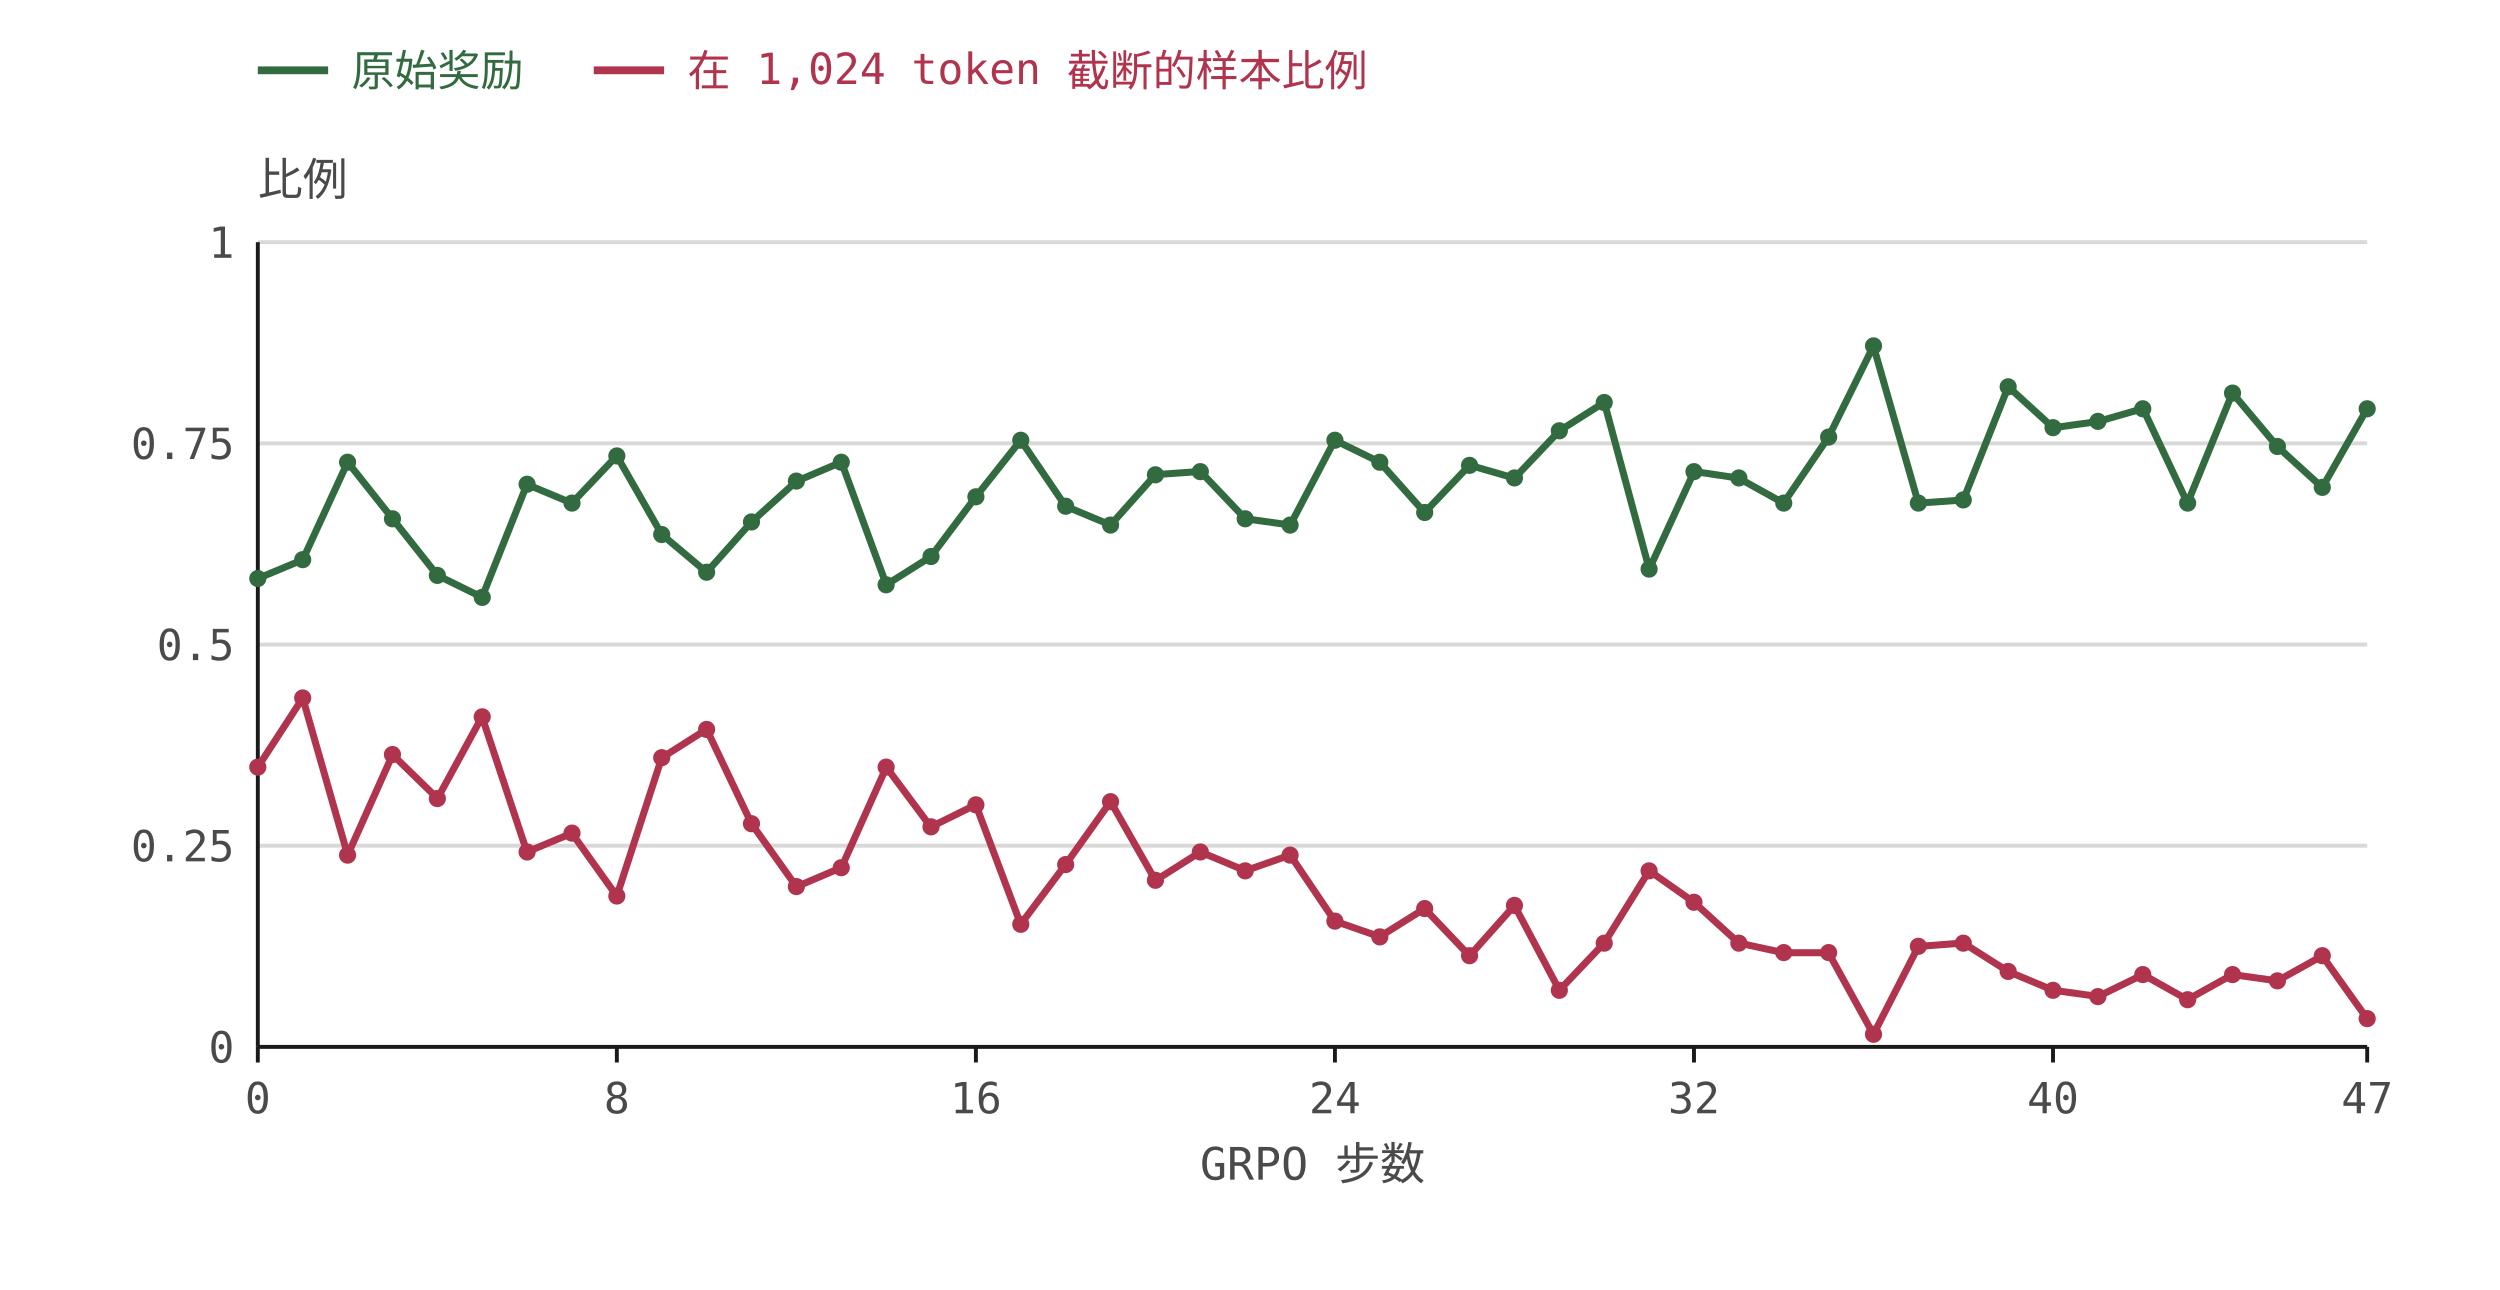
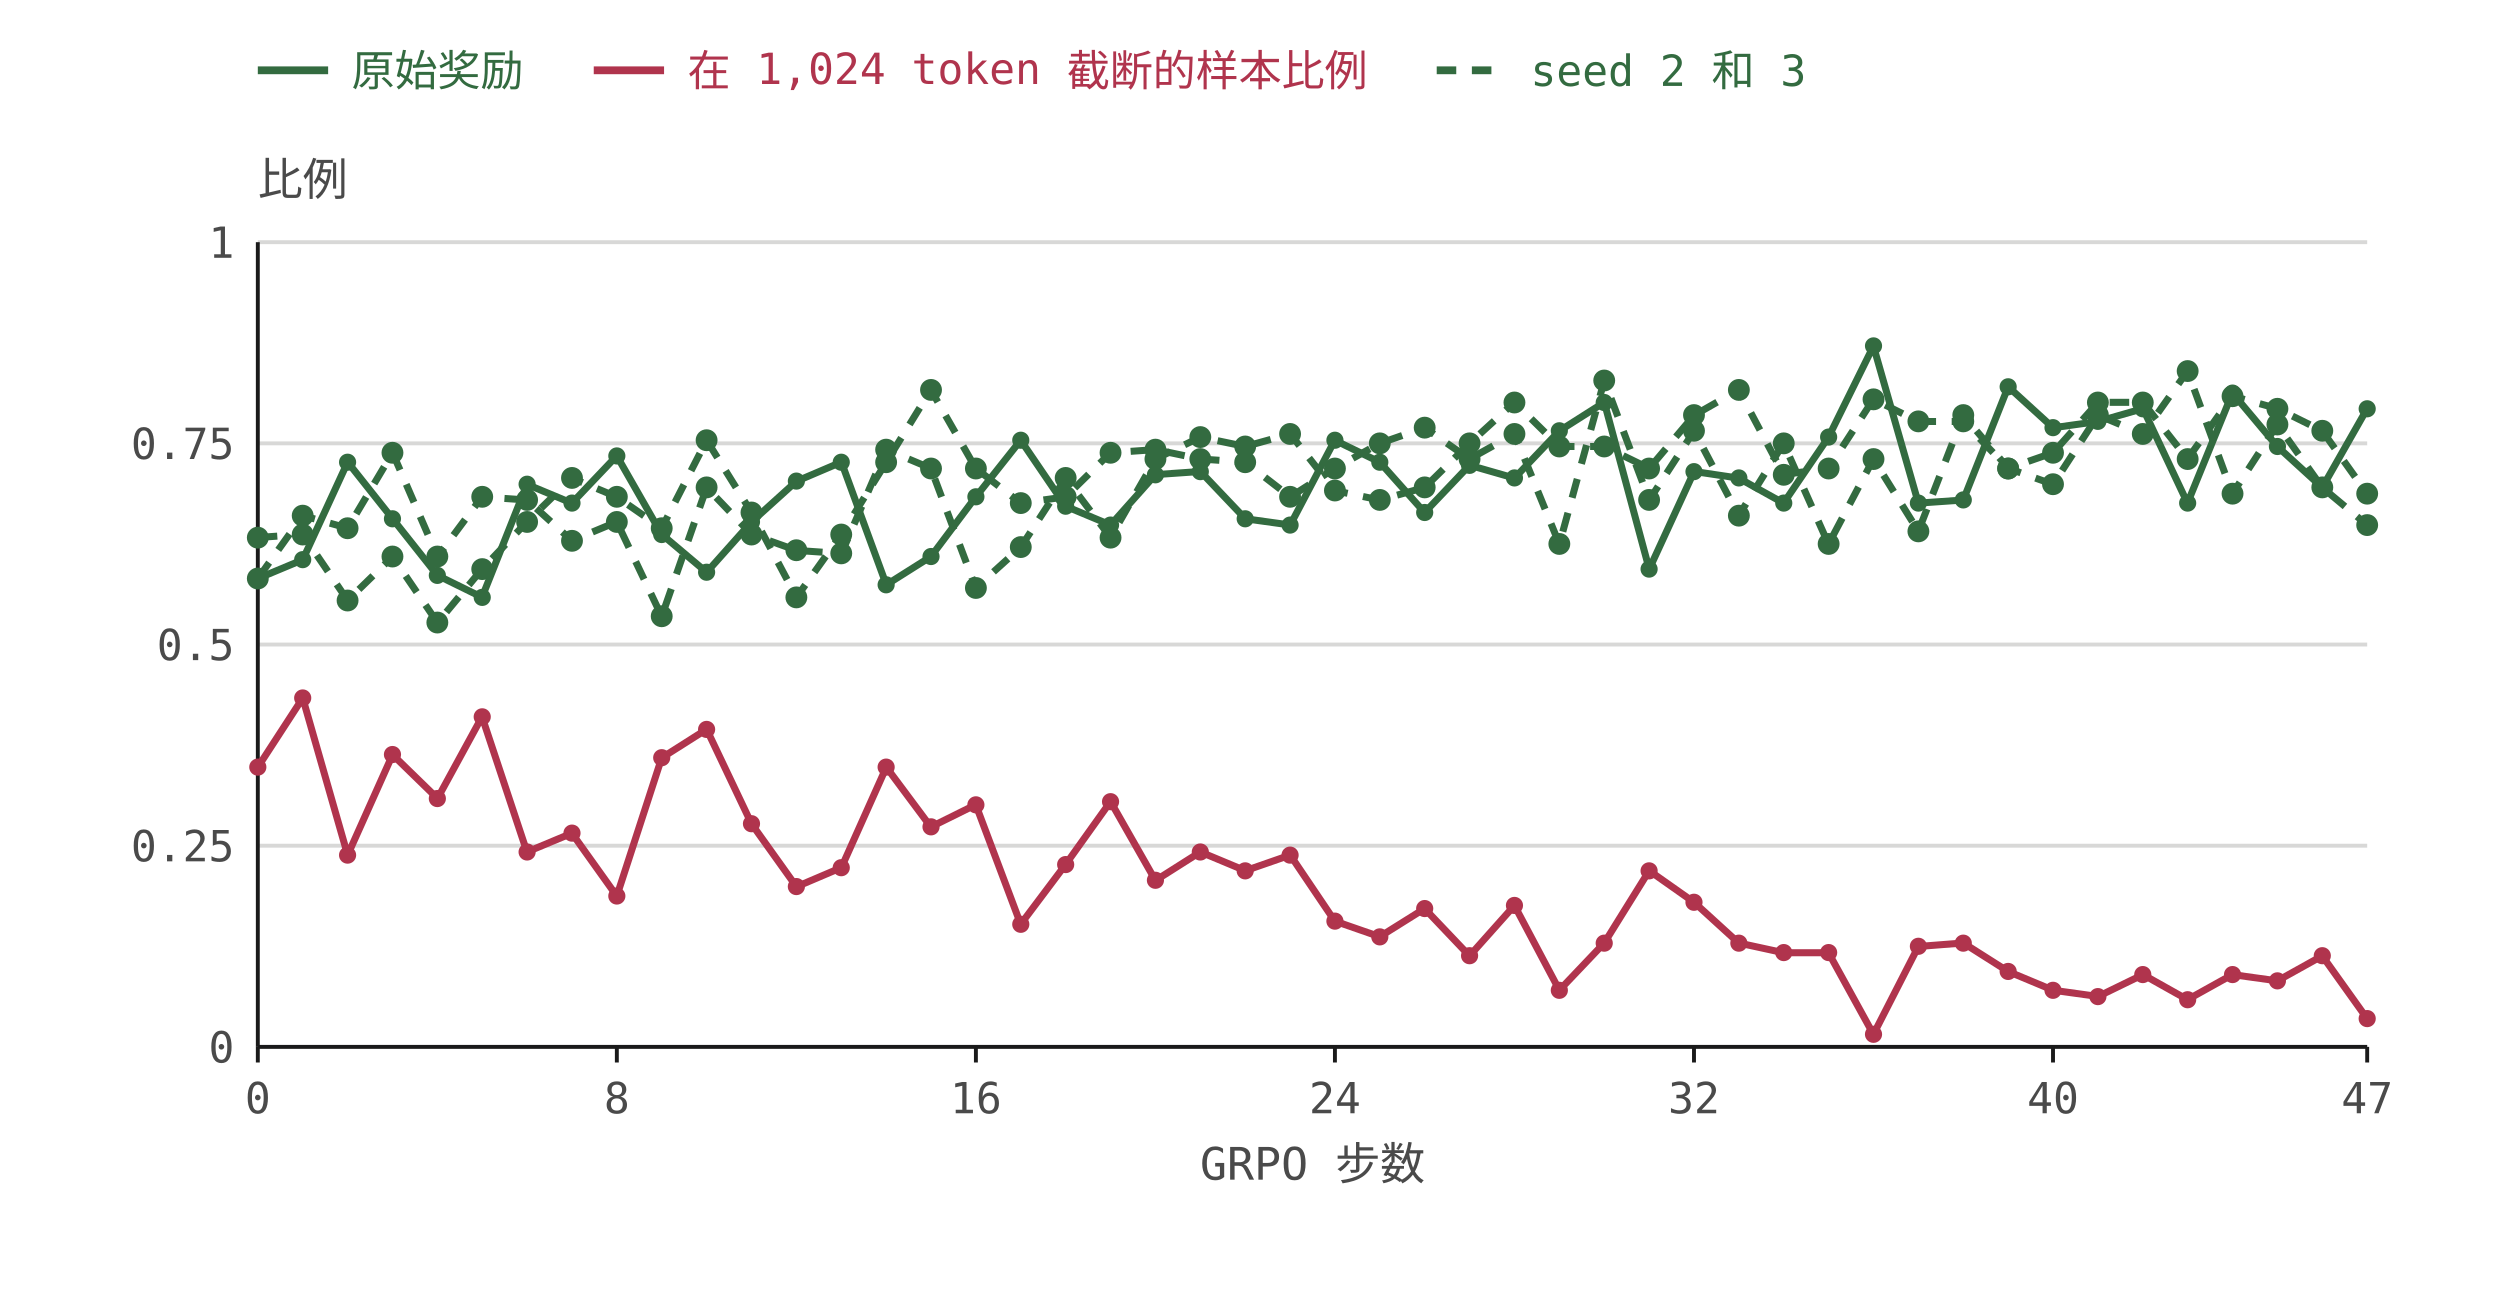
<svg xmlns="http://www.w3.org/2000/svg" viewBox="0 0 640 330" role="img" aria-labelledby="fig-7-2d-title fig-7-2d-desc" font-family="JetBrains Mono, ui-monospace, monospace">
  <line x1="66" y1="268" x2="606" y2="268" stroke="var(--m-ink-mute, #666660)" stroke-width="1" stroke-opacity="0.25" />
  <text x="60" y="272" font-size="11" text-anchor="end" fill="var(--m-ink-soft, #4a4a4a)">0</text>
  <line x1="66" y1="216.5" x2="606" y2="216.5" stroke="var(--m-ink-mute, #666660)" stroke-width="1" stroke-opacity="0.25" />
  <text x="60" y="220.5" font-size="11" text-anchor="end" fill="var(--m-ink-soft, #4a4a4a)">0.25</text>
  <line x1="66" y1="165" x2="606" y2="165" stroke="var(--m-ink-mute, #666660)" stroke-width="1" stroke-opacity="0.25" />
  <text x="60" y="169" font-size="11" text-anchor="end" fill="var(--m-ink-soft, #4a4a4a)">0.5</text>
  <line x1="66" y1="113.5" x2="606" y2="113.5" stroke="var(--m-ink-mute, #666660)" stroke-width="1" stroke-opacity="0.25" />
  <text x="60" y="117.5" font-size="11" text-anchor="end" fill="var(--m-ink-soft, #4a4a4a)">0.75</text>
  <line x1="66" y1="62" x2="606" y2="62" stroke="var(--m-ink-mute, #666660)" stroke-width="1" stroke-opacity="0.25" />
  <text x="60" y="66" font-size="11" text-anchor="end" fill="var(--m-ink-soft, #4a4a4a)">1</text>
  <line x1="66" y1="268" x2="606" y2="268" stroke="var(--m-ink, #1a1a1a)" stroke-width="1" />
  <line x1="66" y1="62" x2="66" y2="268" stroke="var(--m-ink, #1a1a1a)" stroke-width="1" />
  <line x1="66" y1="268" x2="66" y2="272" stroke="var(--m-ink, #1a1a1a)" stroke-width="1" />
  <text x="66" y="285" font-size="11" text-anchor="middle" fill="var(--m-ink-soft, #4a4a4a)">0</text>
  <line x1="157.91" y1="268" x2="157.91" y2="272" stroke="var(--m-ink, #1a1a1a)" stroke-width="1" />
  <text x="157.91" y="285" font-size="11" text-anchor="middle" fill="var(--m-ink-soft, #4a4a4a)">8</text>
  <line x1="249.83" y1="268" x2="249.83" y2="272" stroke="var(--m-ink, #1a1a1a)" stroke-width="1" />
  <text x="249.83" y="285" font-size="11" text-anchor="middle" fill="var(--m-ink-soft, #4a4a4a)">16</text>
  <line x1="341.74" y1="268" x2="341.74" y2="272" stroke="var(--m-ink, #1a1a1a)" stroke-width="1" />
  <text x="341.74" y="285" font-size="11" text-anchor="middle" fill="var(--m-ink-soft, #4a4a4a)">24</text>
  <line x1="433.66" y1="268" x2="433.66" y2="272" stroke="var(--m-ink, #1a1a1a)" stroke-width="1" />
  <text x="433.66" y="285" font-size="11" text-anchor="middle" fill="var(--m-ink-soft, #4a4a4a)">32</text>
  <line x1="525.57" y1="268" x2="525.57" y2="272" stroke="var(--m-ink, #1a1a1a)" stroke-width="1" />
  <text x="525.57" y="285" font-size="11" text-anchor="middle" fill="var(--m-ink-soft, #4a4a4a)">40</text>
  <line x1="606" y1="268" x2="606" y2="272" stroke="var(--m-ink, #1a1a1a)" stroke-width="1" />
  <text x="606" y="285" font-size="11" text-anchor="middle" fill="var(--m-ink-soft, #4a4a4a)">47</text>
  <text x="336" y="302" font-size="11.5" text-anchor="middle" class="m-serif" fill="var(--m-ink-soft, #4a4a4a)">GRPO 步数</text>
  <text x="66" y="50" font-size="11.5" class="m-serif" fill="var(--m-ink-soft, #4a4a4a)">比例</text>
  <path d="M66.0 148.1 L77.5 143.3 L89.0 118.3 L100.5 132.8 L112.0 147.3 L123.4 152.9 L134.9 124.0 L146.4 128.8 L157.9 116.7 L169.4 136.8 L180.9 146.5 L192.4 133.6 L203.9 123.2 L215.4 118.3 L226.9 149.7 L238.3 142.5 L249.8 127.2 L261.3 112.7 L272.8 129.6 L284.3 134.4 L295.8 121.5 L307.3 120.7 L318.8 132.8 L330.3 134.4 L341.7 112.7 L353.2 118.3 L364.7 131.2 L376.2 119.1 L387.7 122.4 L399.2 110.3 L410.7 103.0 L422.2 145.7 L433.7 120.7 L445.1 122.4 L456.6 128.8 L468.1 111.9 L479.6 88.6 L491.1 128.8 L502.6 128.0 L514.1 99.0 L525.6 109.5 L537.1 107.9 L548.6 104.6 L560.0 128.8 L571.5 100.6 L583.0 114.3 L594.5 124.8 L606.0 104.6" fill="none" stroke="var(--m-green-ink, #336b40)" stroke-width="1.8" stroke-linejoin="round" />
  <circle cx="66" cy="148.1" r="2.2" fill="var(--m-green-ink, #336b40)" />
  <circle cx="77.49" cy="143.27" r="2.2" fill="var(--m-green-ink, #336b40)" />
  <circle cx="88.98" cy="118.33" r="2.2" fill="var(--m-green-ink, #336b40)" />
  <circle cx="100.47" cy="132.81" r="2.2" fill="var(--m-green-ink, #336b40)" />
  <circle cx="111.96" cy="147.3" r="2.2" fill="var(--m-green-ink, #336b40)" />
  <circle cx="123.45" cy="152.93" r="2.2" fill="var(--m-green-ink, #336b40)" />
  <circle cx="134.94" cy="123.96" r="2.2" fill="var(--m-green-ink, #336b40)" />
  <circle cx="146.43" cy="128.79" r="2.2" fill="var(--m-green-ink, #336b40)" />
  <circle cx="157.91" cy="116.72" r="2.2" fill="var(--m-green-ink, #336b40)" />
  <circle cx="169.4" cy="136.84" r="2.2" fill="var(--m-green-ink, #336b40)" />
  <circle cx="180.89" cy="146.49" r="2.2" fill="var(--m-green-ink, #336b40)" />
  <circle cx="192.38" cy="133.62" r="2.2" fill="var(--m-green-ink, #336b40)" />
  <circle cx="203.87" cy="123.16" r="2.2" fill="var(--m-green-ink, #336b40)" />
  <circle cx="215.36" cy="118.33" r="2.2" fill="var(--m-green-ink, #336b40)" />
  <circle cx="226.85" cy="149.71" r="2.2" fill="var(--m-green-ink, #336b40)" />
  <circle cx="238.34" cy="142.47" r="2.2" fill="var(--m-green-ink, #336b40)" />
  <circle cx="249.83" cy="127.18" r="2.2" fill="var(--m-green-ink, #336b40)" />
  <circle cx="261.32" cy="112.7" r="2.2" fill="var(--m-green-ink, #336b40)" />
  <circle cx="272.81" cy="129.59" r="2.2" fill="var(--m-green-ink, #336b40)" />
  <circle cx="284.3" cy="134.42" r="2.2" fill="var(--m-green-ink, #336b40)" />
  <circle cx="295.79" cy="121.55" r="2.2" fill="var(--m-green-ink, #336b40)" />
  <circle cx="307.28" cy="120.74" r="2.2" fill="var(--m-green-ink, #336b40)" />
  <circle cx="318.77" cy="132.81" r="2.2" fill="var(--m-green-ink, #336b40)" />
  <circle cx="330.26" cy="134.42" r="2.2" fill="var(--m-green-ink, #336b40)" />
  <circle cx="341.74" cy="112.7" r="2.2" fill="var(--m-green-ink, #336b40)" />
  <circle cx="353.23" cy="118.33" r="2.2" fill="var(--m-green-ink, #336b40)" />
  <circle cx="364.72" cy="131.2" r="2.2" fill="var(--m-green-ink, #336b40)" />
  <circle cx="376.21" cy="119.13" r="2.2" fill="var(--m-green-ink, #336b40)" />
  <circle cx="387.7" cy="122.35" r="2.2" fill="var(--m-green-ink, #336b40)" />
  <circle cx="399.19" cy="110.28" r="2.2" fill="var(--m-green-ink, #336b40)" />
  <circle cx="410.68" cy="103.04" r="2.2" fill="var(--m-green-ink, #336b40)" />
  <circle cx="422.17" cy="145.69" r="2.2" fill="var(--m-green-ink, #336b40)" />
  <circle cx="433.66" cy="120.74" r="2.2" fill="var(--m-green-ink, #336b40)" />
  <circle cx="445.15" cy="122.35" r="2.2" fill="var(--m-green-ink, #336b40)" />
  <circle cx="456.64" cy="128.79" r="2.2" fill="var(--m-green-ink, #336b40)" />
  <circle cx="468.13" cy="111.89" r="2.2" fill="var(--m-green-ink, #336b40)" />
  <circle cx="479.62" cy="88.55" r="2.2" fill="var(--m-green-ink, #336b40)" />
  <circle cx="491.11" cy="128.79" r="2.2" fill="var(--m-green-ink, #336b40)" />
  <circle cx="502.6" cy="127.98" r="2.2" fill="var(--m-green-ink, #336b40)" />
  <circle cx="514.09" cy="99.02" r="2.2" fill="var(--m-green-ink, #336b40)" />
  <circle cx="525.57" cy="109.48" r="2.2" fill="var(--m-green-ink, #336b40)" />
  <circle cx="537.06" cy="107.87" r="2.2" fill="var(--m-green-ink, #336b40)" />
  <circle cx="548.55" cy="104.65" r="2.2" fill="var(--m-green-ink, #336b40)" />
  <circle cx="560.04" cy="128.79" r="2.2" fill="var(--m-green-ink, #336b40)" />
  <circle cx="571.53" cy="100.63" r="2.2" fill="var(--m-green-ink, #336b40)" />
  <circle cx="583.02" cy="114.3" r="2.2" fill="var(--m-green-ink, #336b40)" />
  <circle cx="594.51" cy="124.77" r="2.2" fill="var(--m-green-ink, #336b40)" />
  <circle cx="606" cy="104.65" r="2.2" fill="var(--m-green-ink, #336b40)" />
  <path d="M66.0 196.4 L77.5 178.7 L89.0 218.9 L100.5 193.2 L112.0 204.4 L123.4 183.5 L134.9 218.1 L146.4 213.3 L157.9 229.4 L169.4 194.0 L180.9 186.7 L192.4 210.9 L203.9 227.0 L215.4 222.1 L226.9 196.4 L238.3 211.7 L249.8 206.0 L261.3 236.6 L272.8 221.3 L284.3 205.2 L295.8 225.4 L307.3 218.1 L318.8 222.9 L330.3 218.9 L341.7 235.8 L353.2 239.8 L364.7 232.6 L376.2 244.7 L387.7 231.8 L399.2 253.5 L410.7 241.4 L422.2 222.9 L433.7 231.0 L445.1 241.4 L456.6 243.9 L468.1 243.9 L479.6 264.8 L491.1 242.3 L502.6 241.4 L514.1 248.7 L525.6 253.5 L537.1 255.1 L548.6 249.5 L560.0 255.9 L571.5 249.5 L583.0 251.1 L594.5 244.7 L606.0 260.8" fill="none" stroke="var(--m-rose-ink, #b0344d)" stroke-width="1.8" stroke-linejoin="round" />
  <circle cx="66" cy="196.38" r="2.2" fill="var(--m-rose-ink, #b0344d)" />
  <circle cx="77.49" cy="178.68" r="2.2" fill="var(--m-rose-ink, #b0344d)" />
  <circle cx="88.98" cy="218.91" r="2.2" fill="var(--m-rose-ink, #b0344d)" />
  <circle cx="100.47" cy="193.16" r="2.2" fill="var(--m-rose-ink, #b0344d)" />
  <circle cx="111.96" cy="204.43" r="2.2" fill="var(--m-rose-ink, #b0344d)" />
  <circle cx="123.45" cy="183.51" r="2.2" fill="var(--m-rose-ink, #b0344d)" />
  <circle cx="134.94" cy="218.11" r="2.2" fill="var(--m-rose-ink, #b0344d)" />
  <circle cx="146.43" cy="213.28" r="2.2" fill="var(--m-rose-ink, #b0344d)" />
  <circle cx="157.91" cy="229.38" r="2.2" fill="var(--m-rose-ink, #b0344d)" />
  <circle cx="169.4" cy="193.97" r="2.2" fill="var(--m-rose-ink, #b0344d)" />
  <circle cx="180.89" cy="186.73" r="2.2" fill="var(--m-rose-ink, #b0344d)" />
  <circle cx="192.38" cy="210.87" r="2.2" fill="var(--m-rose-ink, #b0344d)" />
  <circle cx="203.87" cy="226.96" r="2.2" fill="var(--m-rose-ink, #b0344d)" />
  <circle cx="215.36" cy="222.13" r="2.2" fill="var(--m-rose-ink, #b0344d)" />
  <circle cx="226.85" cy="196.38" r="2.2" fill="var(--m-rose-ink, #b0344d)" />
  <circle cx="238.34" cy="211.67" r="2.2" fill="var(--m-rose-ink, #b0344d)" />
  <circle cx="249.83" cy="206.04" r="2.2" fill="var(--m-rose-ink, #b0344d)" />
  <circle cx="261.32" cy="236.62" r="2.2" fill="var(--m-rose-ink, #b0344d)" />
  <circle cx="272.81" cy="221.33" r="2.2" fill="var(--m-rose-ink, #b0344d)" />
  <circle cx="284.3" cy="205.23" r="2.2" fill="var(--m-rose-ink, #b0344d)" />
  <circle cx="295.79" cy="225.35" r="2.2" fill="var(--m-rose-ink, #b0344d)" />
  <circle cx="307.28" cy="218.11" r="2.2" fill="var(--m-rose-ink, #b0344d)" />
  <circle cx="318.77" cy="222.94" r="2.2" fill="var(--m-rose-ink, #b0344d)" />
  <circle cx="330.26" cy="218.91" r="2.2" fill="var(--m-rose-ink, #b0344d)" />
  <circle cx="341.74" cy="235.81" r="2.2" fill="var(--m-rose-ink, #b0344d)" />
  <circle cx="353.23" cy="239.84" r="2.2" fill="var(--m-rose-ink, #b0344d)" />
  <circle cx="364.72" cy="232.59" r="2.2" fill="var(--m-rose-ink, #b0344d)" />
  <circle cx="376.21" cy="244.66" r="2.2" fill="var(--m-rose-ink, #b0344d)" />
  <circle cx="387.7" cy="231.79" r="2.2" fill="var(--m-rose-ink, #b0344d)" />
  <circle cx="399.19" cy="253.52" r="2.2" fill="var(--m-rose-ink, #b0344d)" />
  <circle cx="410.68" cy="241.45" r="2.2" fill="var(--m-rose-ink, #b0344d)" />
  <circle cx="422.17" cy="222.94" r="2.2" fill="var(--m-rose-ink, #b0344d)" />
  <circle cx="433.66" cy="230.98" r="2.2" fill="var(--m-rose-ink, #b0344d)" />
  <circle cx="445.15" cy="241.45" r="2.2" fill="var(--m-rose-ink, #b0344d)" />
  <circle cx="456.64" cy="243.86" r="2.2" fill="var(--m-rose-ink, #b0344d)" />
  <circle cx="468.13" cy="243.86" r="2.2" fill="var(--m-rose-ink, #b0344d)" />
  <circle cx="479.62" cy="264.78" r="2.2" fill="var(--m-rose-ink, #b0344d)" />
  <circle cx="491.11" cy="242.25" r="2.2" fill="var(--m-rose-ink, #b0344d)" />
  <circle cx="502.6" cy="241.45" r="2.2" fill="var(--m-rose-ink, #b0344d)" />
  <circle cx="514.09" cy="248.69" r="2.2" fill="var(--m-rose-ink, #b0344d)" />
  <circle cx="525.57" cy="253.52" r="2.2" fill="var(--m-rose-ink, #b0344d)" />
  <circle cx="537.06" cy="255.13" r="2.2" fill="var(--m-rose-ink, #b0344d)" />
  <circle cx="548.55" cy="249.49" r="2.2" fill="var(--m-rose-ink, #b0344d)" />
  <circle cx="560.04" cy="255.93" r="2.2" fill="var(--m-rose-ink, #b0344d)" />
  <circle cx="571.53" cy="249.49" r="2.2" fill="var(--m-rose-ink, #b0344d)" />
  <circle cx="583.02" cy="251.1" r="2.2" fill="var(--m-rose-ink, #b0344d)" />
  <circle cx="594.51" cy="244.66" r="2.2" fill="var(--m-rose-ink, #b0344d)" />
  <circle cx="606" cy="260.76" r="2.2" fill="var(--m-rose-ink, #b0344d)" />
+   <path d="M66.0 148.1 L77.5 132.0 L89.0 135.2 L100.5 115.9 L112.0 142.5 L123.4 127.2 L134.9 128.0 L146.4 138.4 L157.9 133.6 L169.4 157.8 L180.9 124.8 L192.4 136.8 L203.9 140.9 L215.4 141.7 L226.9 115.1 L238.3 119.9 L249.8 150.5 L261.3 140.1 L272.8 122.4 L284.3 137.6 L295.8 117.5 L307.3 111.9 L318.8 114.3 L330.3 111.1 L341.7 125.6 L353.2 128.0 L364.7 124.8 L376.2 113.5 L387.7 103.0 L399.2 114.3 L410.7 114.3 L422.2 119.9 L433.7 106.3 L445.1 99.8 L456.6 121.5 L468.1 119.9 L479.6 102.2 L491.1 107.9 L502.6 107.9 L514.1 119.9 L525.6 124.0 L537.1 106.3 L548.6 111.1 L560.0 95.0 L571.5 126.4 L583.0 108.7 L594.5 124.8 L606.0 134.4" fill="none" stroke="var(--m-green-ink, #336b40)" stroke-width="1.8" stroke-dasharray="5 4" stroke-linejoin="round" />
+   <circle cx="66" cy="148.1" r="2.8" fill="var(--m-green-ink, #336b40)" />
+   <circle cx="77.49" cy="132.01" r="2.8" fill="var(--m-green-ink, #336b40)" />
+   <circle cx="88.98" cy="135.23" r="2.8" fill="var(--m-green-ink, #336b40)" />
+   <circle cx="100.47" cy="115.91" r="2.8" fill="var(--m-green-ink, #336b40)" />
+   <circle cx="111.96" cy="142.47" r="2.8" fill="var(--m-green-ink, #336b40)" />
+   <circle cx="123.45" cy="127.18" r="2.8" fill="var(--m-green-ink, #336b40)" />
+   <circle cx="134.94" cy="127.98" r="2.8" fill="var(--m-green-ink, #336b40)" />
+   <circle cx="146.43" cy="138.45" r="2.8" fill="var(--m-green-ink, #336b40)" />
+   <circle cx="157.91" cy="133.62" r="2.8" fill="var(--m-green-ink, #336b40)" />
+   <circle cx="169.4" cy="157.76" r="2.8" fill="var(--m-green-ink, #336b40)" />
+   <circle cx="180.89" cy="124.77" r="2.8" fill="var(--m-green-ink, #336b40)" />
+   <circle cx="192.38" cy="136.84" r="2.8" fill="var(--m-green-ink, #336b40)" />
+   <circle cx="203.87" cy="140.86" r="2.8" fill="var(--m-green-ink, #336b40)" />
+   <circle cx="215.36" cy="141.66" r="2.8" fill="var(--m-green-ink, #336b40)" />
+   <circle cx="226.85" cy="115.11" r="2.8" fill="var(--m-green-ink, #336b40)" />
+   <circle cx="238.34" cy="119.94" r="2.8" fill="var(--m-green-ink, #336b40)" />
+   <circle cx="249.83" cy="150.52" r="2.8" fill="var(--m-green-ink, #336b40)" />
+   <circle cx="261.32" cy="140.05" r="2.8" fill="var(--m-green-ink, #336b40)" />
+   <circle cx="272.81" cy="122.35" r="2.8" fill="var(--m-green-ink, #336b40)" />
+   <circle cx="284.3" cy="137.64" r="2.8" fill="var(--m-green-ink, #336b40)" />
+   <circle cx="295.79" cy="117.52" r="2.8" fill="var(--m-green-ink, #336b40)" />
+   <circle cx="307.28" cy="111.89" r="2.8" fill="var(--m-green-ink, #336b40)" />
+   <circle cx="318.77" cy="114.3" r="2.8" fill="var(--m-green-ink, #336b40)" />
+   <circle cx="330.26" cy="111.09" r="2.8" fill="var(--m-green-ink, #336b40)" />
+   <circle cx="341.74" cy="125.57" r="2.8" fill="var(--m-green-ink, #336b40)" />
+   <circle cx="353.23" cy="127.98" r="2.8" fill="var(--m-green-ink, #336b40)" />
+   <circle cx="364.72" cy="124.77" r="2.8" fill="var(--m-green-ink, #336b40)" />
+   <circle cx="376.21" cy="113.5" r="2.8" fill="var(--m-green-ink, #336b40)" />
+   <circle cx="387.7" cy="103.04" r="2.8" fill="var(--m-green-ink, #336b40)" />
+   <circle cx="399.19" cy="114.3" r="2.8" fill="var(--m-green-ink, #336b40)" />
+   <circle cx="410.68" cy="114.3" r="2.8" fill="var(--m-green-ink, #336b40)" />
+   <circle cx="422.17" cy="119.94" r="2.8" fill="var(--m-green-ink, #336b40)" />
+   <circle cx="433.66" cy="106.26" r="2.8" fill="var(--m-green-ink, #336b40)" />
+   <circle cx="445.15" cy="99.82" r="2.8" fill="var(--m-green-ink, #336b40)" />
+   <circle cx="456.64" cy="121.55" r="2.8" fill="var(--m-green-ink, #336b40)" />
+   <circle cx="468.13" cy="119.94" r="2.8" fill="var(--m-green-ink, #336b40)" />
+   <circle cx="479.62" cy="102.23" r="2.8" fill="var(--m-green-ink, #336b40)" />
+   <circle cx="491.11" cy="107.87" r="2.8" fill="var(--m-green-ink, #336b40)" />
+   <circle cx="502.6" cy="107.87" r="2.8" fill="var(--m-green-ink, #336b40)" />
+   <circle cx="514.09" cy="119.94" r="2.8" fill="var(--m-green-ink, #336b40)" />
+   <circle cx="525.57" cy="123.96" r="2.8" fill="var(--m-green-ink, #336b40)" />
+   <circle cx="537.06" cy="106.26" r="2.8" fill="var(--m-green-ink, #336b40)" />
+   <circle cx="548.55" cy="111.09" r="2.8" fill="var(--m-green-ink, #336b40)" />
+   <circle cx="560.04" cy="94.99" r="2.8" fill="var(--m-green-ink, #336b40)" />
+   <circle cx="571.53" cy="126.38" r="2.8" fill="var(--m-green-ink, #336b40)" />
+   <circle cx="583.02" cy="108.67" r="2.8" fill="var(--m-green-ink, #336b40)" />
+   <circle cx="594.51" cy="124.77" r="2.8" fill="var(--m-green-ink, #336b40)" />
+   <circle cx="606" cy="134.42" r="2.8" fill="var(--m-green-ink, #336b40)" />
+   <path d="M66.0 137.6 L77.5 136.8 L89.0 153.7 L100.5 142.5 L112.0 159.4 L123.4 145.7 L134.9 133.6 L146.4 122.4 L157.9 127.2 L169.4 135.2 L180.9 112.7 L192.4 131.2 L203.9 152.9 L215.4 136.8 L226.9 118.3 L238.3 99.8 L249.8 119.9 L261.3 128.8 L272.8 127.2 L284.3 115.9 L295.8 115.1 L307.3 117.5 L318.8 118.3 L330.3 127.2 L341.7 119.9 L353.2 113.5 L364.7 109.5 L376.2 117.5 L387.7 111.1 L399.2 139.3 L410.7 97.4 L422.2 128.0 L433.7 110.3 L445.1 132.0 L456.6 113.5 L468.1 139.3 L479.6 117.5 L491.1 136.0 L502.6 106.3 L514.1 119.9 L525.6 115.9 L537.1 103.0 L548.6 103.0 L560.0 117.5 L571.5 101.4 L583.0 104.6 L594.5 110.3 L606.0 126.4" fill="none" stroke="var(--m-green-ink, #336b40)" stroke-width="1.8" stroke-dasharray="5 4" stroke-linejoin="round" />
+   <circle cx="66" cy="137.64" r="2.8" fill="var(--m-green-ink, #336b40)" />
+   <circle cx="77.49" cy="136.84" r="2.8" fill="var(--m-green-ink, #336b40)" />
+   <circle cx="88.98" cy="153.73" r="2.8" fill="var(--m-green-ink, #336b40)" />
+   <circle cx="100.47" cy="142.47" r="2.8" fill="var(--m-green-ink, #336b40)" />
+   <circle cx="111.96" cy="159.37" r="2.8" fill="var(--m-green-ink, #336b40)" />
+   <circle cx="123.45" cy="145.69" r="2.8" fill="var(--m-green-ink, #336b40)" />
+   <circle cx="134.94" cy="133.62" r="2.8" fill="var(--m-green-ink, #336b40)" />
+   <circle cx="146.43" cy="122.35" r="2.8" fill="var(--m-green-ink, #336b40)" />
+   <circle cx="157.91" cy="127.18" r="2.8" fill="var(--m-green-ink, #336b40)" />
+   <circle cx="169.4" cy="135.23" r="2.8" fill="var(--m-green-ink, #336b40)" />
+   <circle cx="180.89" cy="112.7" r="2.8" fill="var(--m-green-ink, #336b40)" />
+   <circle cx="192.38" cy="131.2" r="2.8" fill="var(--m-green-ink, #336b40)" />
+   <circle cx="203.87" cy="152.93" r="2.8" fill="var(--m-green-ink, #336b40)" />
+   <circle cx="215.36" cy="136.84" r="2.8" fill="var(--m-green-ink, #336b40)" />
+   <circle cx="226.85" cy="118.33" r="2.8" fill="var(--m-green-ink, #336b40)" />
+   <circle cx="238.34" cy="99.82" r="2.8" fill="var(--m-green-ink, #336b40)" />
+   <circle cx="249.83" cy="119.94" r="2.8" fill="var(--m-green-ink, #336b40)" />
+   <circle cx="261.32" cy="128.79" r="2.8" fill="var(--m-green-ink, #336b40)" />
+   <circle cx="272.81" cy="127.18" r="2.8" fill="var(--m-green-ink, #336b40)" />
+   <circle cx="284.3" cy="115.91" r="2.8" fill="var(--m-green-ink, #336b40)" />
+   <circle cx="295.79" cy="115.11" r="2.8" fill="var(--m-green-ink, #336b40)" />
+   <circle cx="307.28" cy="117.52" r="2.8" fill="var(--m-green-ink, #336b40)" />
+   <circle cx="318.77" cy="118.33" r="2.8" fill="var(--m-green-ink, #336b40)" />
+   <circle cx="330.26" cy="127.18" r="2.8" fill="var(--m-green-ink, #336b40)" />
+   <circle cx="341.74" cy="119.94" r="2.8" fill="var(--m-green-ink, #336b40)" />
+   <circle cx="353.23" cy="113.5" r="2.8" fill="var(--m-green-ink, #336b40)" />
+   <circle cx="364.72" cy="109.48" r="2.8" fill="var(--m-green-ink, #336b40)" />
+   <circle cx="376.21" cy="117.52" r="2.8" fill="var(--m-green-ink, #336b40)" />
+   <circle cx="387.7" cy="111.09" r="2.8" fill="var(--m-green-ink, #336b40)" />
+   <circle cx="399.19" cy="139.25" r="2.8" fill="var(--m-green-ink, #336b40)" />
+   <circle cx="410.68" cy="97.41" r="2.8" fill="var(--m-green-ink, #336b40)" />
+   <circle cx="422.17" cy="127.98" r="2.8" fill="var(--m-green-ink, #336b40)" />
+   <circle cx="433.66" cy="110.28" r="2.8" fill="var(--m-green-ink, #336b40)" />
+   <circle cx="445.15" cy="132.01" r="2.8" fill="var(--m-green-ink, #336b40)" />
+   <circle cx="456.64" cy="113.5" r="2.8" fill="var(--m-green-ink, #336b40)" />
+   <circle cx="468.13" cy="139.25" r="2.8" fill="var(--m-green-ink, #336b40)" />
+   <circle cx="479.62" cy="117.52" r="2.8" fill="var(--m-green-ink, #336b40)" />
+   <circle cx="491.11" cy="136.03" r="2.8" fill="var(--m-green-ink, #336b40)" />
+   <circle cx="502.6" cy="106.26" r="2.8" fill="var(--m-green-ink, #336b40)" />
+   <circle cx="514.09" cy="119.94" r="2.8" fill="var(--m-green-ink, #336b40)" />
+   <circle cx="525.57" cy="115.91" r="2.8" fill="var(--m-green-ink, #336b40)" />
+   <circle cx="537.06" cy="103.04" r="2.8" fill="var(--m-green-ink, #336b40)" />
+   <circle cx="548.55" cy="103.04" r="2.8" fill="var(--m-green-ink, #336b40)" />
+   <circle cx="560.04" cy="117.52" r="2.8" fill="var(--m-green-ink, #336b40)" />
+   <circle cx="571.53" cy="101.43" r="2.8" fill="var(--m-green-ink, #336b40)" />
+   <circle cx="583.02" cy="104.65" r="2.8" fill="var(--m-green-ink, #336b40)" />
+   <circle cx="594.51" cy="110.28" r="2.8" fill="var(--m-green-ink, #336b40)" />
+   <circle cx="606" cy="126.38" r="2.8" fill="var(--m-green-ink, #336b40)" />
  <path d="M66 18 H84" fill="none" stroke="var(--m-green-ink, #336b40)" stroke-width="2" stroke-linejoin="round" />
  <text x="90" y="22" font-size="11" fill="var(--m-green-ink, #336b40)">原始奖励</text>
  <path d="M152 18 H170" fill="none" stroke="var(--m-rose-ink, #b0344d)" stroke-width="2" stroke-linejoin="round" />
  <text x="176" y="22" font-size="11" fill="var(--m-rose-ink, #b0344d)">在 1,024 token 截断的样本比例</text>
+   <path d="M367.8 18 H385.8" fill="none" stroke="var(--m-green-ink, #336b40)" stroke-width="2" stroke-dasharray="5 4" stroke-linejoin="round" />
+   <text x="391.8" y="22" font-size="11" fill="var(--m-green-ink, #336b40)">seed 2 和 3</text>
</svg>
